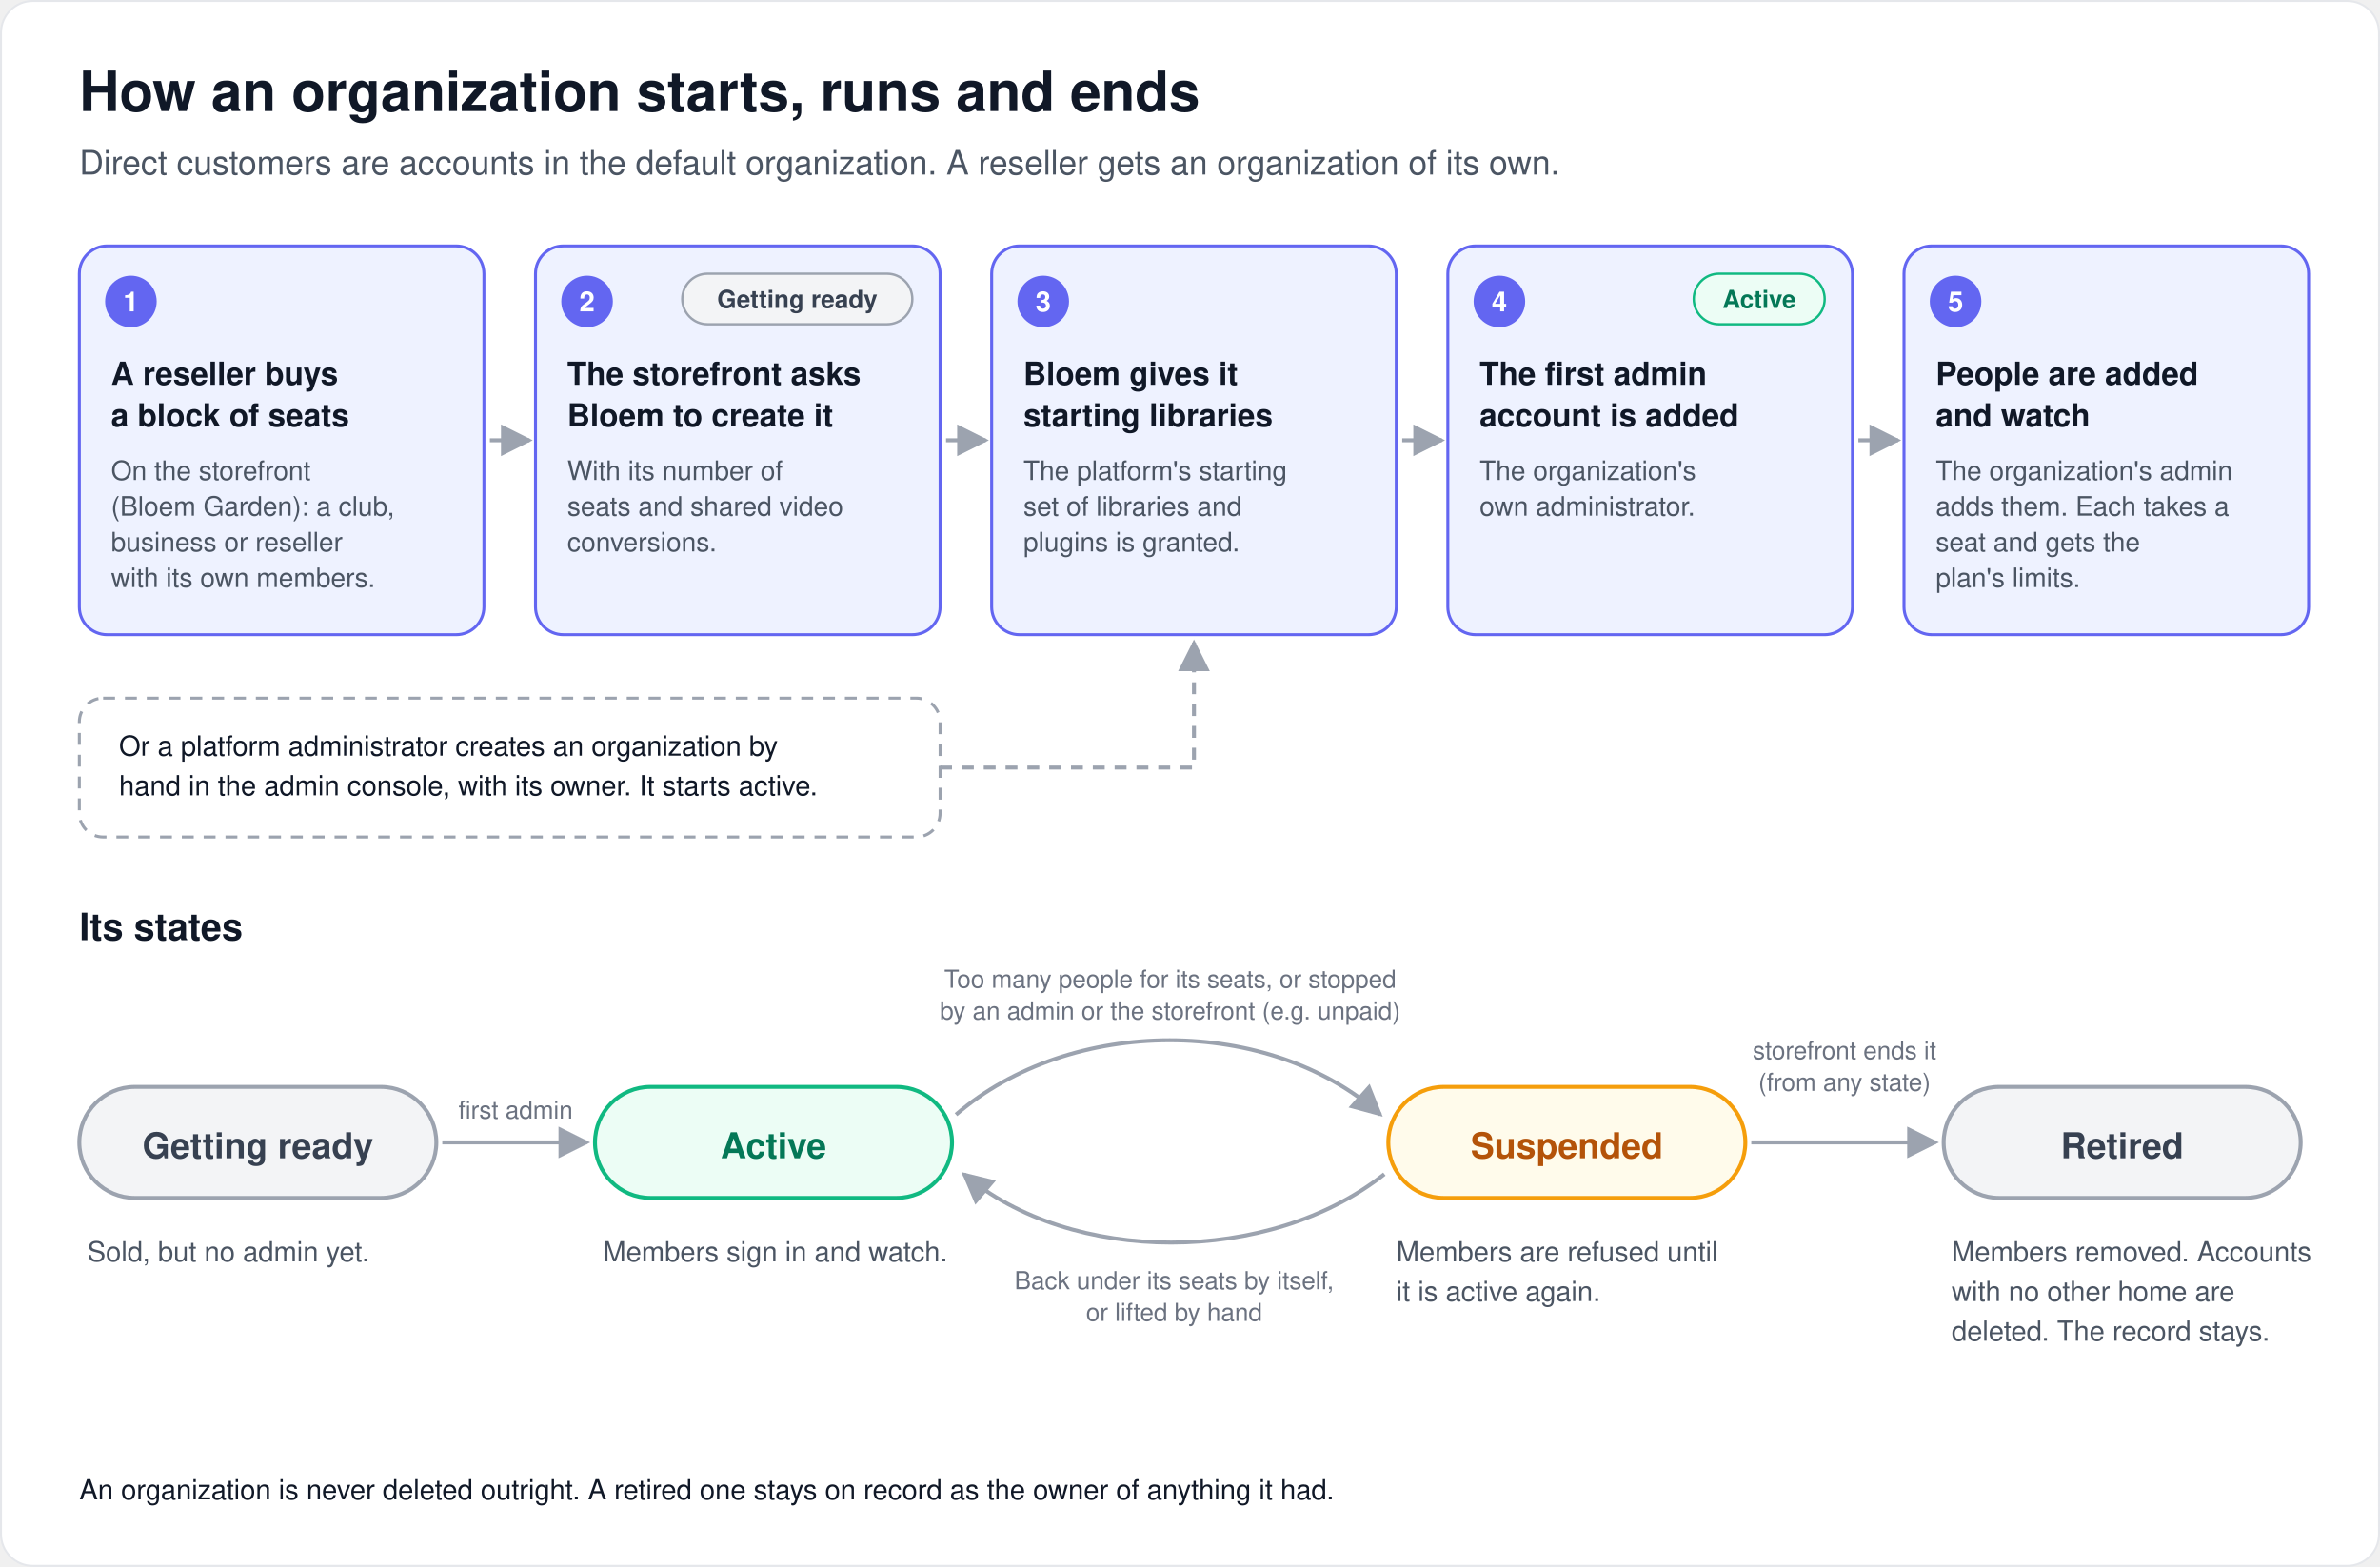
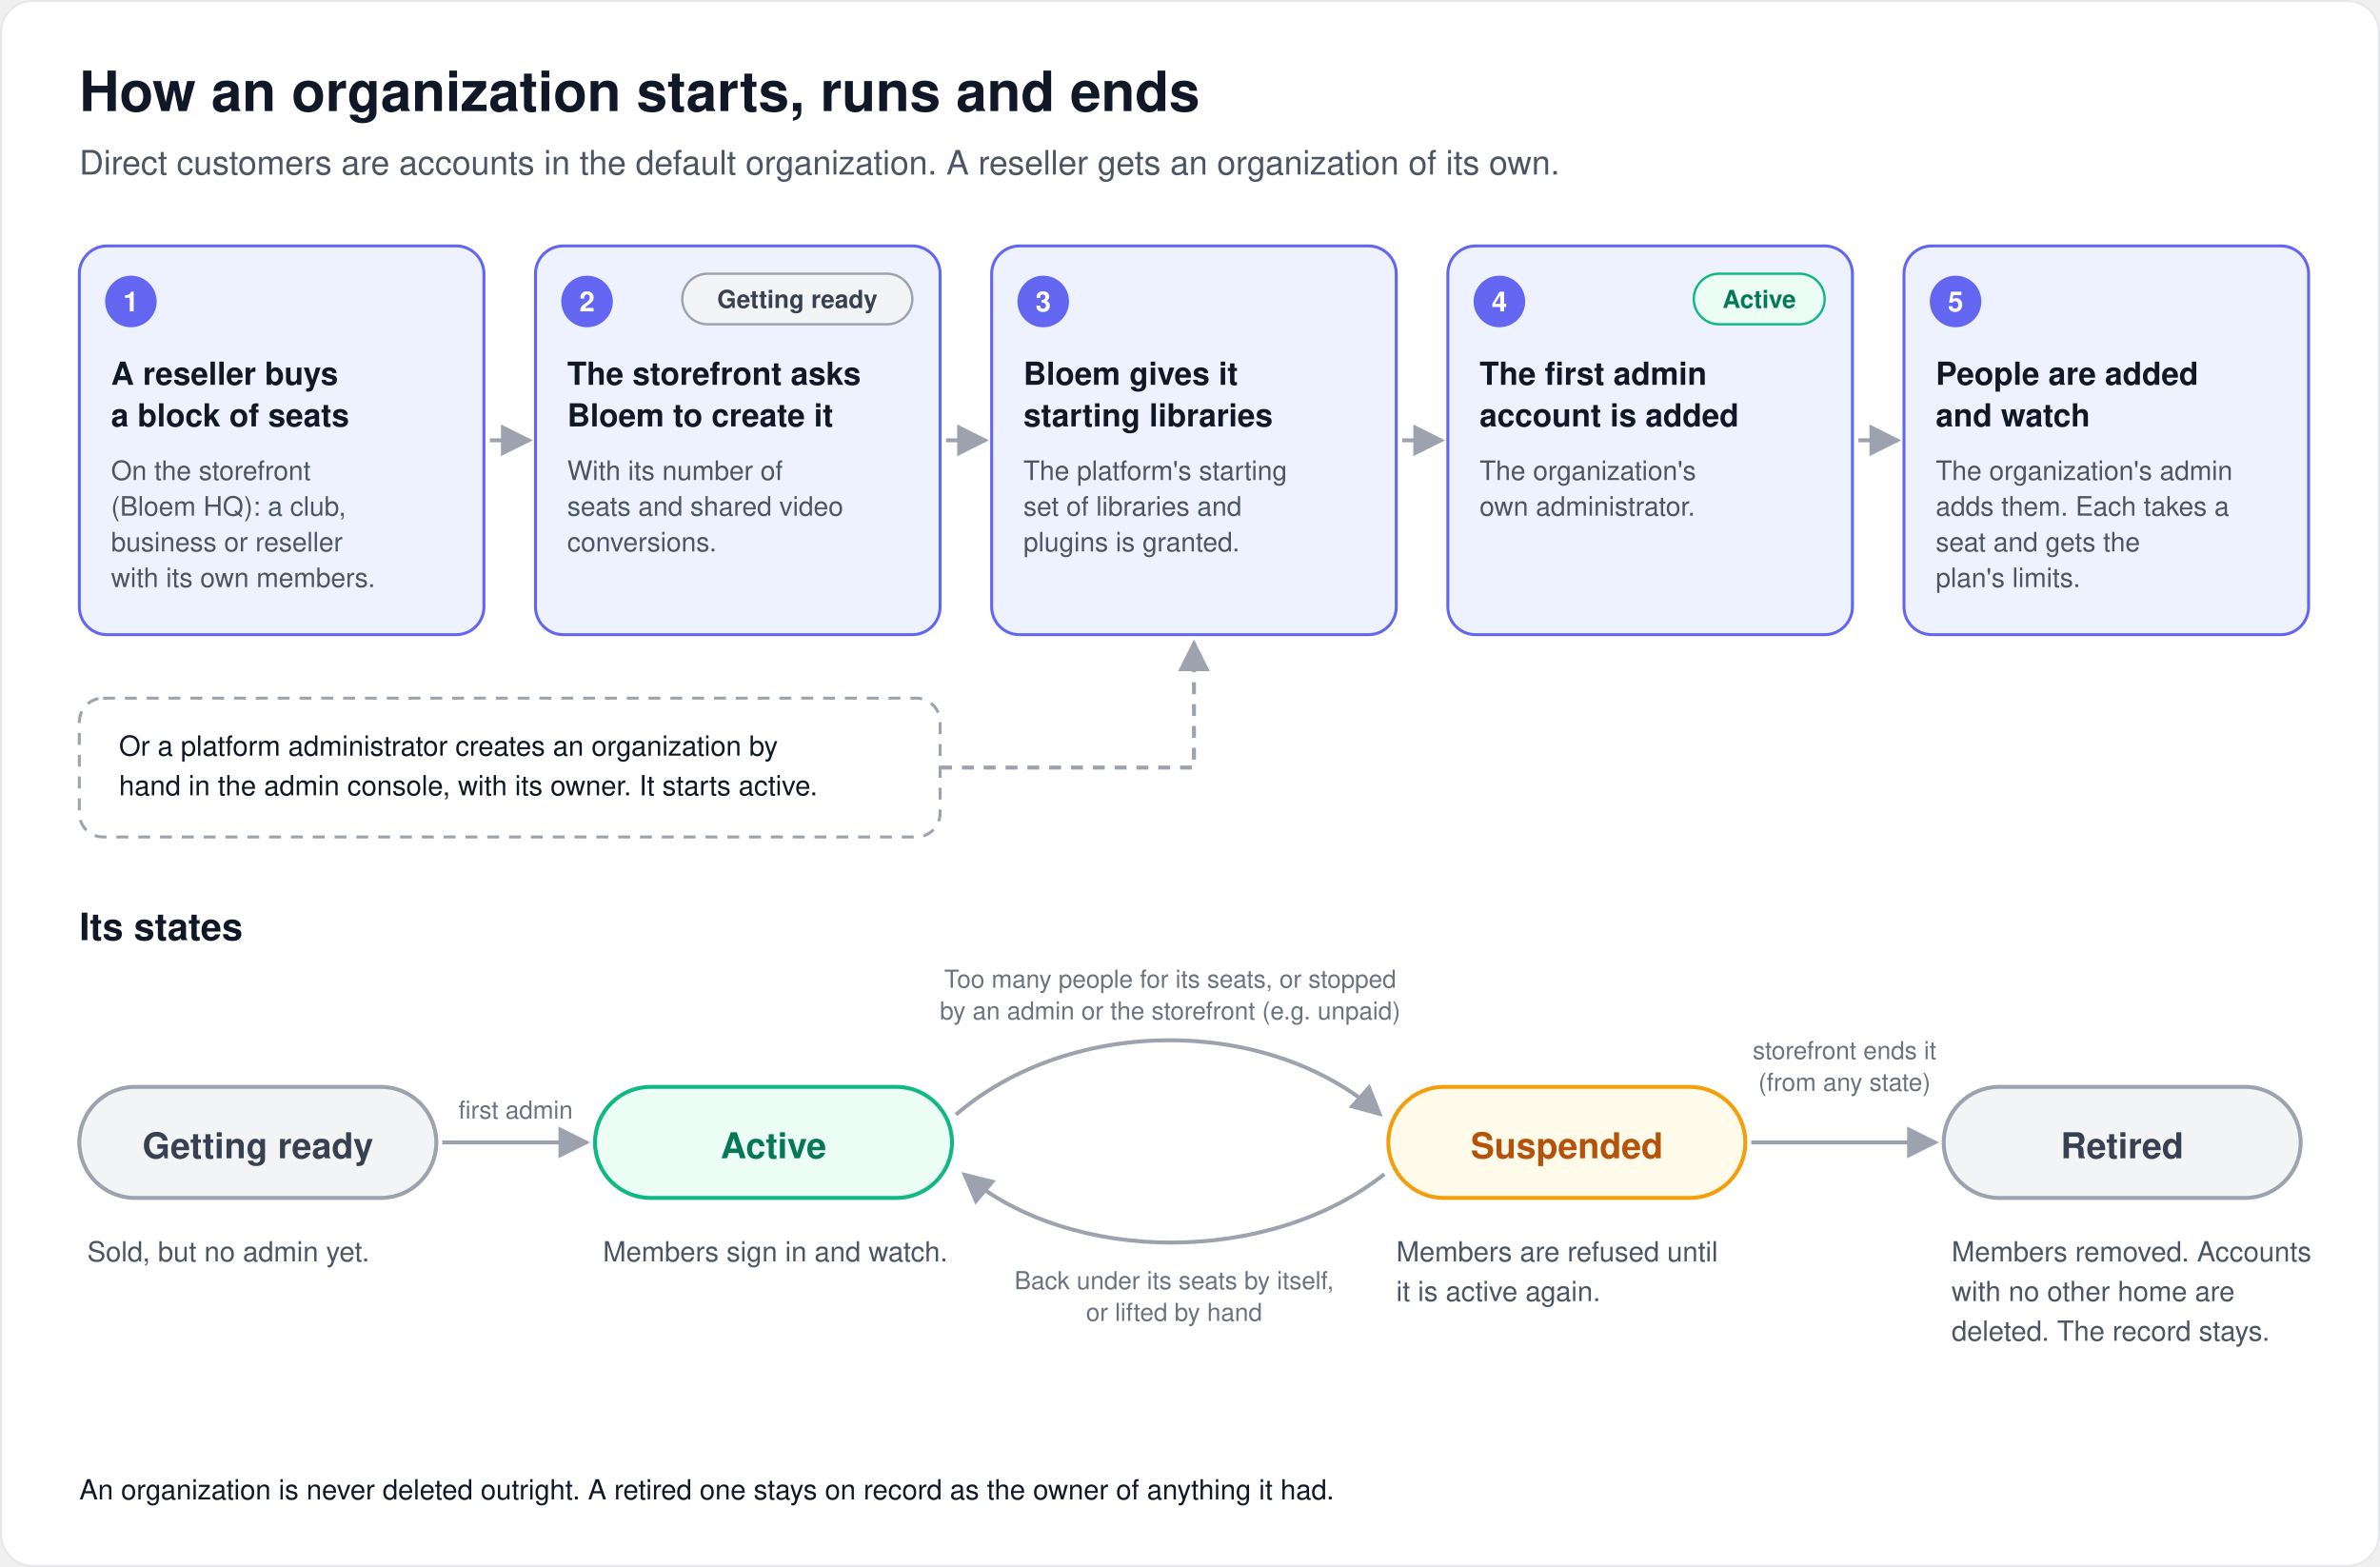
<svg xmlns="http://www.w3.org/2000/svg" width="1200" height="790" viewBox="0 0 1200 790" role="img" aria-labelledby="t d" font-family="'Segoe UI', 'Helvetica Neue', Helvetica, Arial, sans-serif">
  <defs>
    <marker id="arrow" viewBox="0 0 10 10" refX="9" refY="5" markerWidth="8" markerHeight="8" orient="auto-start-reverse">
      <path d="M0,0 L10,5 L0,10 z" fill="#9CA3AF" />
    </marker>
  </defs>
  <rect x="0.5" y="0.5" width="1199" height="789" rx="16" fill="#FFFFFF" stroke="#E5E7EB" />
  <text x="40" y="56" font-size="28" font-weight="700" fill="#101827" text-anchor="start">How an organization starts, runs and ends</text>
  <text x="40" y="88" font-size="17" font-weight="normal" fill="#4B5563" text-anchor="start">Direct customers are accounts in the default organization. A reseller gets an organization of its own.</text>
  <rect x="40" y="124" width="204" height="196" rx="14" fill="#EEF2FF" stroke="#6366F1" stroke-width="1.5" />
  <circle cx="66" cy="152" r="13" fill="#6366F1" />
  <text x="66" y="157" font-size="14" font-weight="700" fill="#FFFFFF" text-anchor="middle">1</text>
  <text x="56" y="194" font-size="16" font-weight="700" fill="#101827" text-anchor="start">A reseller buys</text>
  <text x="56" y="215" font-size="16" font-weight="700" fill="#101827" text-anchor="start">a block of seats</text>
  <text x="56" y="242" font-size="13.5" font-weight="normal" fill="#4B5563" text-anchor="start">On the storefront</text>
-   <text x="56" y="260" font-size="13.5" font-weight="normal" fill="#4B5563" text-anchor="start">(Bloem Garden): a club,</text>
+   <text x="56" y="260" font-size="13.5" font-weight="normal" fill="#4B5563" text-anchor="start">(Bloem HQ): a club,</text>
  <text x="56" y="278" font-size="13.5" font-weight="normal" fill="#4B5563" text-anchor="start">business or reseller</text>
  <text x="56" y="296" font-size="13.5" font-weight="normal" fill="#4B5563" text-anchor="start">with its own members.</text>
  <line x1="247" y1="222.0" x2="267" y2="222.0" stroke="#9CA3AF" stroke-width="2" marker-end="url(#arrow)" />
  <rect x="270" y="124" width="204" height="196" rx="14" fill="#EEF2FF" stroke="#6366F1" stroke-width="1.5" />
  <circle cx="296" cy="152" r="13" fill="#6366F1" />
  <text x="296" y="157" font-size="14" font-weight="700" fill="#FFFFFF" text-anchor="middle">2</text>
  <text x="286" y="194" font-size="16" font-weight="700" fill="#101827" text-anchor="start">The storefront asks</text>
  <text x="286" y="215" font-size="16" font-weight="700" fill="#101827" text-anchor="start">Bloem to create it</text>
  <text x="286" y="242" font-size="13.5" font-weight="normal" fill="#4B5563" text-anchor="start">With its number of</text>
  <text x="286" y="260" font-size="13.5" font-weight="normal" fill="#4B5563" text-anchor="start">seats and shared video</text>
  <text x="286" y="278" font-size="13.5" font-weight="normal" fill="#4B5563" text-anchor="start">conversions.</text>
  <rect x="344" y="138" width="116" height="25.5" rx="12.75" fill="#F3F4F6" stroke="#9CA3AF" stroke-width="1.2" />
  <text x="402.0" y="155.25" font-size="12.5" font-weight="600" fill="#374151" text-anchor="middle">Getting ready</text>
  <line x1="477" y1="222.0" x2="497" y2="222.0" stroke="#9CA3AF" stroke-width="2" marker-end="url(#arrow)" />
  <rect x="500" y="124" width="204" height="196" rx="14" fill="#EEF2FF" stroke="#6366F1" stroke-width="1.5" />
  <circle cx="526" cy="152" r="13" fill="#6366F1" />
  <text x="526" y="157" font-size="14" font-weight="700" fill="#FFFFFF" text-anchor="middle">3</text>
  <text x="516" y="194" font-size="16" font-weight="700" fill="#101827" text-anchor="start">Bloem gives it</text>
  <text x="516" y="215" font-size="16" font-weight="700" fill="#101827" text-anchor="start">starting libraries</text>
  <text x="516" y="242" font-size="13.5" font-weight="normal" fill="#4B5563" text-anchor="start">The platform's starting</text>
  <text x="516" y="260" font-size="13.5" font-weight="normal" fill="#4B5563" text-anchor="start">set of libraries and</text>
  <text x="516" y="278" font-size="13.5" font-weight="normal" fill="#4B5563" text-anchor="start">plugins is granted.</text>
  <line x1="707" y1="222.0" x2="727" y2="222.0" stroke="#9CA3AF" stroke-width="2" marker-end="url(#arrow)" />
  <rect x="730" y="124" width="204" height="196" rx="14" fill="#EEF2FF" stroke="#6366F1" stroke-width="1.5" />
  <circle cx="756" cy="152" r="13" fill="#6366F1" />
  <text x="756" y="157" font-size="14" font-weight="700" fill="#FFFFFF" text-anchor="middle">4</text>
  <text x="746" y="194" font-size="16" font-weight="700" fill="#101827" text-anchor="start">The first admin</text>
  <text x="746" y="215" font-size="16" font-weight="700" fill="#101827" text-anchor="start">account is added</text>
  <text x="746" y="242" font-size="13.5" font-weight="normal" fill="#4B5563" text-anchor="start">The organization's</text>
  <text x="746" y="260" font-size="13.5" font-weight="normal" fill="#4B5563" text-anchor="start">own administrator.</text>
  <rect x="854" y="138" width="66" height="25.5" rx="12.75" fill="#ECFDF5" stroke="#10B981" stroke-width="1.2" />
  <text x="887.0" y="155.25" font-size="12.5" font-weight="600" fill="#047857" text-anchor="middle">Active</text>
  <line x1="937" y1="222.0" x2="957" y2="222.0" stroke="#9CA3AF" stroke-width="2" marker-end="url(#arrow)" />
  <rect x="960" y="124" width="204" height="196" rx="14" fill="#EEF2FF" stroke="#6366F1" stroke-width="1.5" />
  <circle cx="986" cy="152" r="13" fill="#6366F1" />
  <text x="986" y="157" font-size="14" font-weight="700" fill="#FFFFFF" text-anchor="middle">5</text>
  <text x="976" y="194" font-size="16" font-weight="700" fill="#101827" text-anchor="start">People are added</text>
  <text x="976" y="215" font-size="16" font-weight="700" fill="#101827" text-anchor="start">and watch</text>
  <text x="976" y="242" font-size="13.5" font-weight="normal" fill="#4B5563" text-anchor="start">The organization's admin</text>
  <text x="976" y="260" font-size="13.5" font-weight="normal" fill="#4B5563" text-anchor="start">adds them. Each takes a</text>
  <text x="976" y="278" font-size="13.5" font-weight="normal" fill="#4B5563" text-anchor="start">seat and gets the</text>
  <text x="976" y="296" font-size="13.5" font-weight="normal" fill="#4B5563" text-anchor="start">plan's limits.</text>
  <rect x="40" y="352" width="434" height="70" rx="12" fill="#FFFFFF" stroke="#9CA3AF" stroke-width="1.5" stroke-dasharray="6 5" />
  <text x="60" y="381" font-size="14" font-weight="normal" fill="#101827" text-anchor="start">Or a platform administrator creates an organization by</text>
  <text x="60" y="401" font-size="14" font-weight="normal" fill="#101827" text-anchor="start">hand in the admin console, with its owner. It starts active.</text>
  <path d="M 474 387 L 602 387 L 602 324" fill="none" stroke="#9CA3AF" stroke-width="2" stroke-dasharray="6 5" marker-end="url(#arrow)" />
  <text x="40" y="474" font-size="19" font-weight="700" fill="#101827" text-anchor="start">Its states</text>
  <rect x="40" y="548" width="180" height="56" rx="28" fill="#F3F4F6" stroke="#9CA3AF" stroke-width="2" />
  <text x="130.0" y="584" font-size="18" font-weight="700" fill="#374151" text-anchor="middle">Getting ready</text>
  <text x="44" y="636" font-size="14" font-weight="normal" fill="#4B5563" text-anchor="start">Sold, but no admin yet.</text>
  <rect x="300" y="548" width="180" height="56" rx="28" fill="#ECFDF5" stroke="#10B981" stroke-width="2" />
  <text x="390.0" y="584" font-size="18" font-weight="700" fill="#047857" text-anchor="middle">Active</text>
  <text x="304" y="636" font-size="14" font-weight="normal" fill="#4B5563" text-anchor="start">Members sign in and watch.</text>
  <rect x="700" y="548" width="180" height="56" rx="28" fill="#FFFBEB" stroke="#F59E0B" stroke-width="2" />
  <text x="790.0" y="584" font-size="18" font-weight="700" fill="#B45309" text-anchor="middle">Suspended</text>
  <text x="704" y="636" font-size="14" font-weight="normal" fill="#4B5563" text-anchor="start">Members are refused until</text>
  <text x="704" y="656" font-size="14" font-weight="normal" fill="#4B5563" text-anchor="start">it is active again.</text>
  <rect x="980" y="548" width="180" height="56" rx="28" fill="#F3F4F6" stroke="#9CA3AF" stroke-width="2" />
  <text x="1070.0" y="584" font-size="18" font-weight="700" fill="#374151" text-anchor="middle">Retired</text>
  <text x="984" y="636" font-size="14" font-weight="normal" fill="#4B5563" text-anchor="start">Members removed. Accounts</text>
  <text x="984" y="656" font-size="14" font-weight="normal" fill="#4B5563" text-anchor="start">with no other home are</text>
  <text x="984" y="676" font-size="14" font-weight="normal" fill="#4B5563" text-anchor="start">deleted. The record stays.</text>
  <line x1="223" y1="576.0" x2="296" y2="576.0" stroke="#9CA3AF" stroke-width="2" marker-end="url(#arrow)" />
  <text x="260" y="564.0" font-size="12.5" font-weight="normal" fill="#6B7280" text-anchor="middle">first admin</text>
  <path d="M 482 562 C 540 512, 640 512, 696 562" fill="none" stroke="#9CA3AF" stroke-width="2" marker-end="url(#arrow)" />
  <text x="590" y="498" font-size="12.5" font-weight="normal" fill="#6B7280" text-anchor="middle">Too many people for its seats, or stopped</text>
  <text x="590" y="514" font-size="12.5" font-weight="normal" fill="#6B7280" text-anchor="middle">by an admin or the storefront (e.g. unpaid)</text>
  <path d="M 698 592 C 640 638, 540 638, 486 592" fill="none" stroke="#9CA3AF" stroke-width="2" marker-end="url(#arrow)" />
  <text x="592" y="650" font-size="12.5" font-weight="normal" fill="#6B7280" text-anchor="middle">Back under its seats by itself,</text>
  <text x="592" y="666" font-size="12.5" font-weight="normal" fill="#6B7280" text-anchor="middle">or lifted by hand</text>
  <line x1="883" y1="576.0" x2="976" y2="576.0" stroke="#9CA3AF" stroke-width="2" marker-end="url(#arrow)" />
  <text x="930" y="534" font-size="12.5" font-weight="normal" fill="#6B7280" text-anchor="middle">storefront ends it</text>
  <text x="930" y="550" font-size="12.5" font-weight="normal" fill="#6B7280" text-anchor="middle">(from any state)</text>
  <text x="40" y="756" font-size="14" font-weight="normal" fill="#101827" text-anchor="start">An organization is never deleted outright. A retired one stays on record as the owner of anything it had.</text>
</svg>
